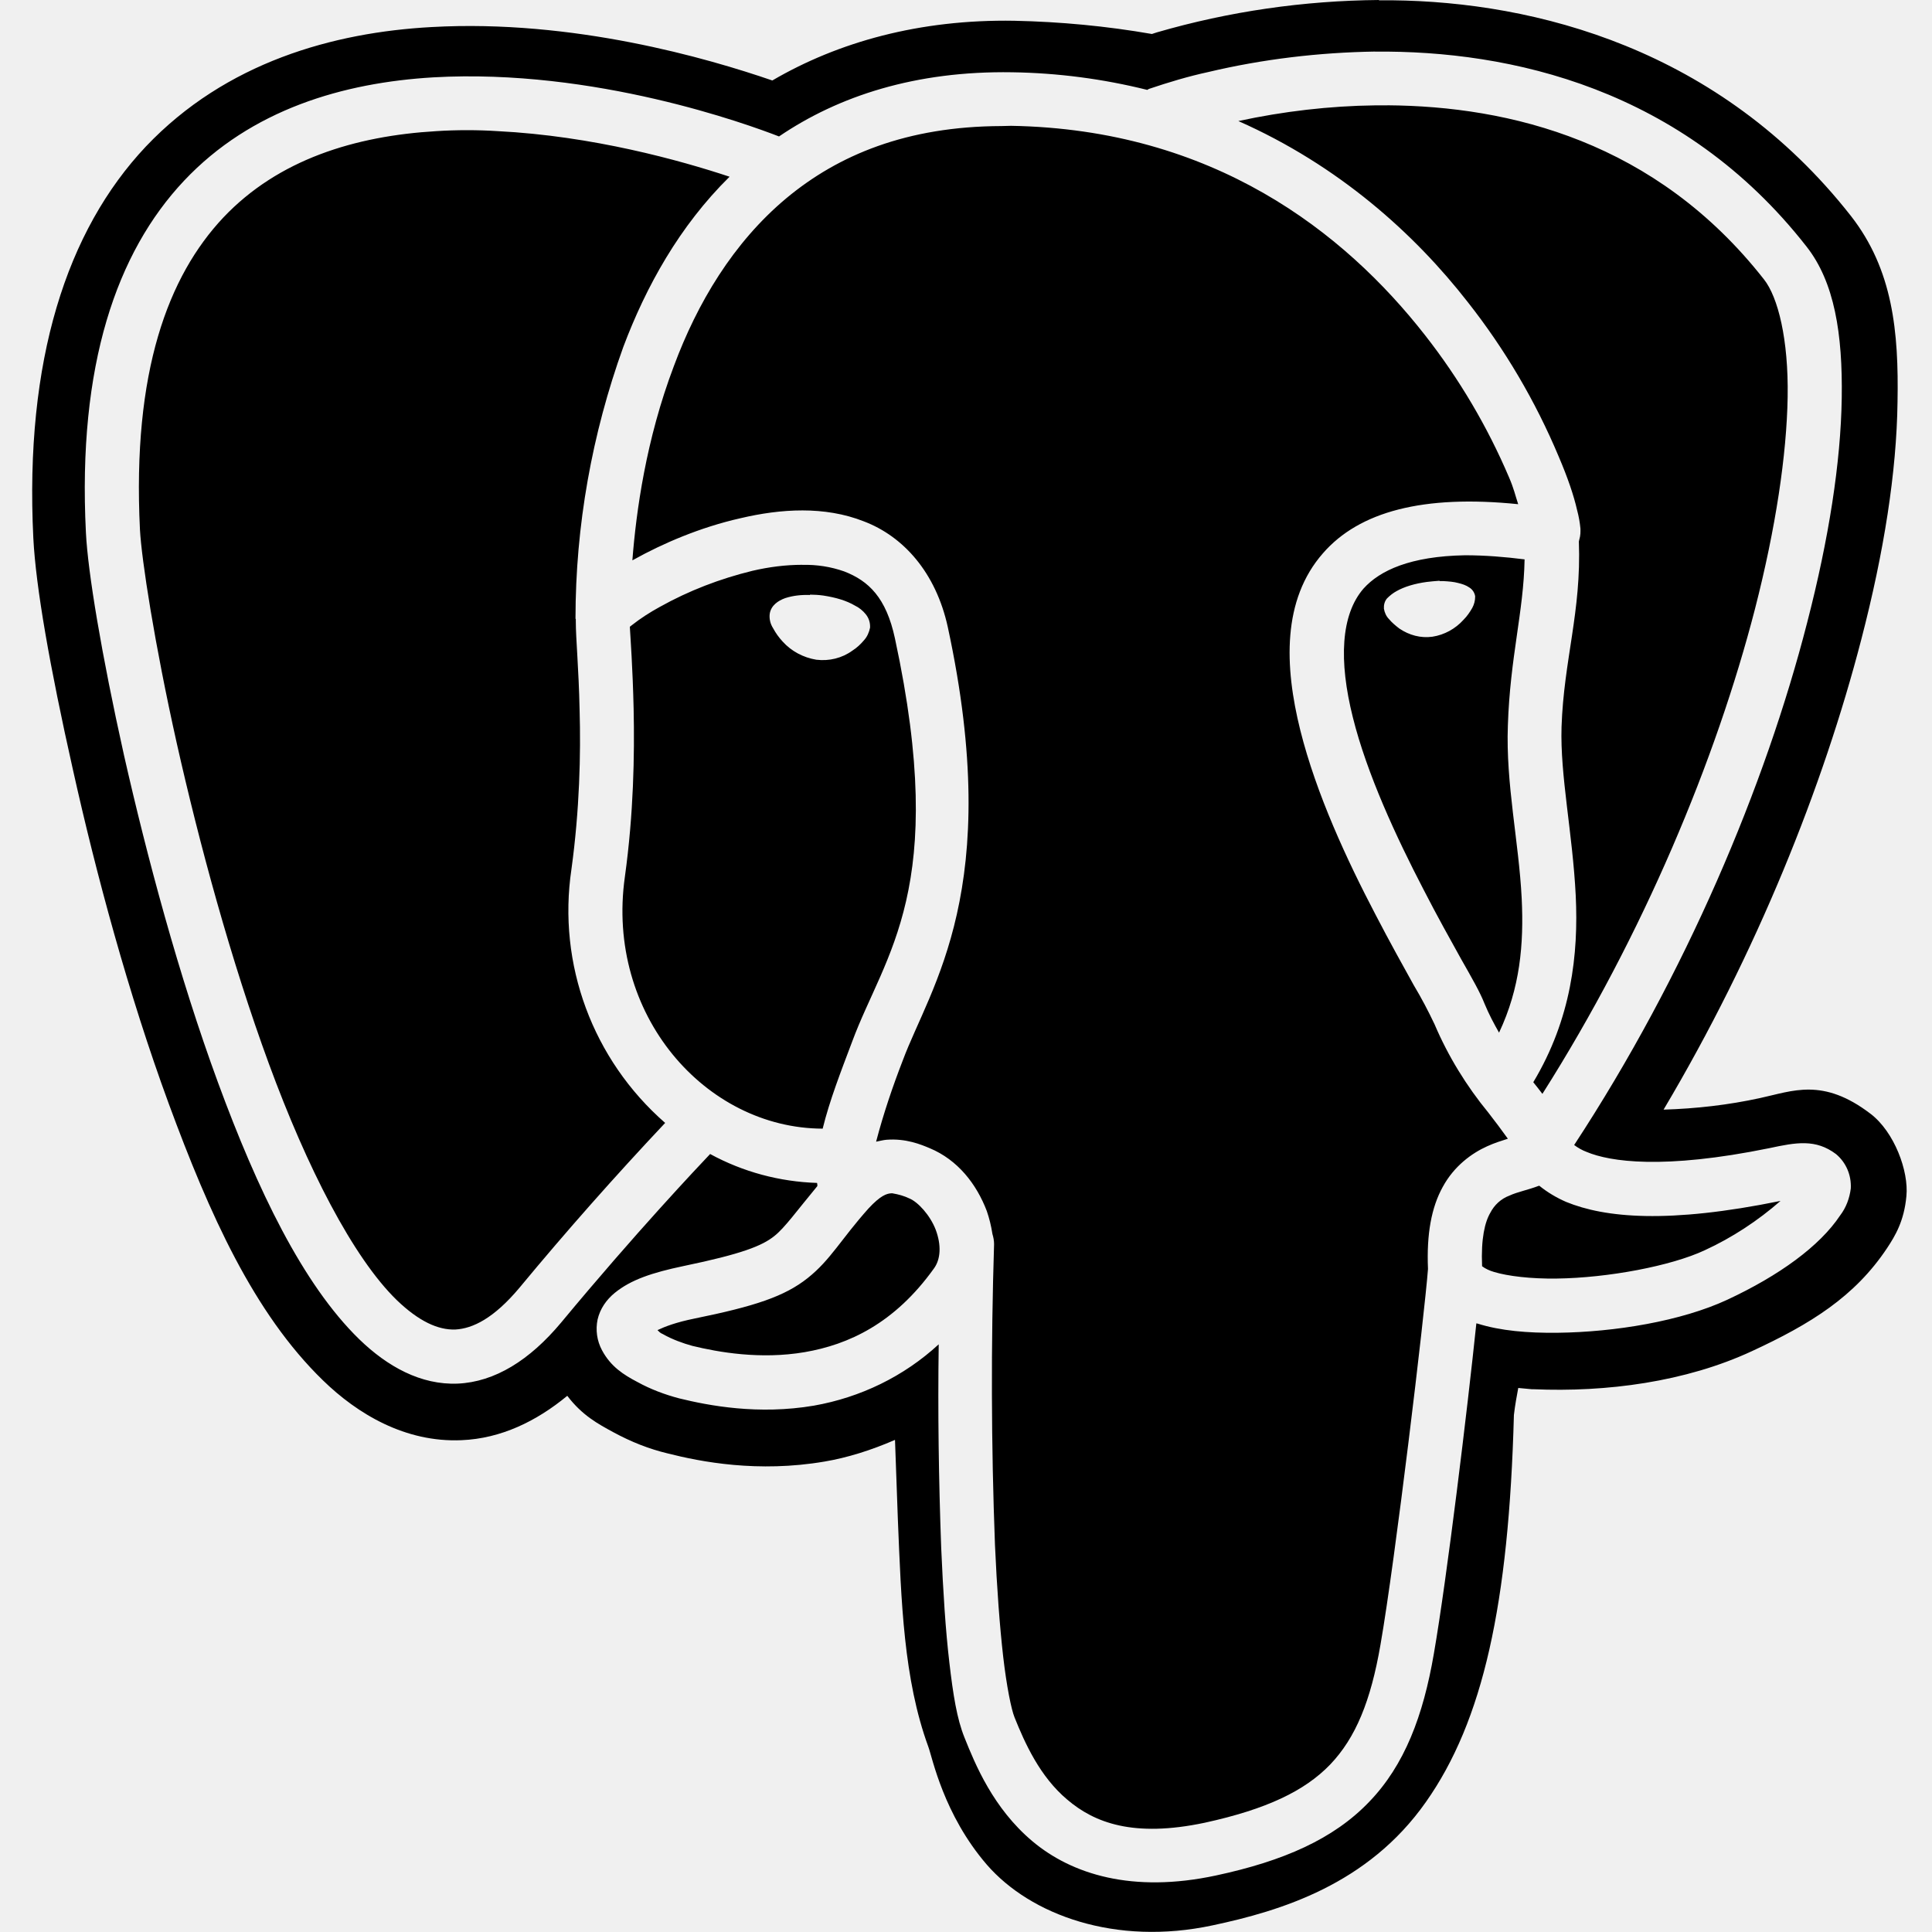
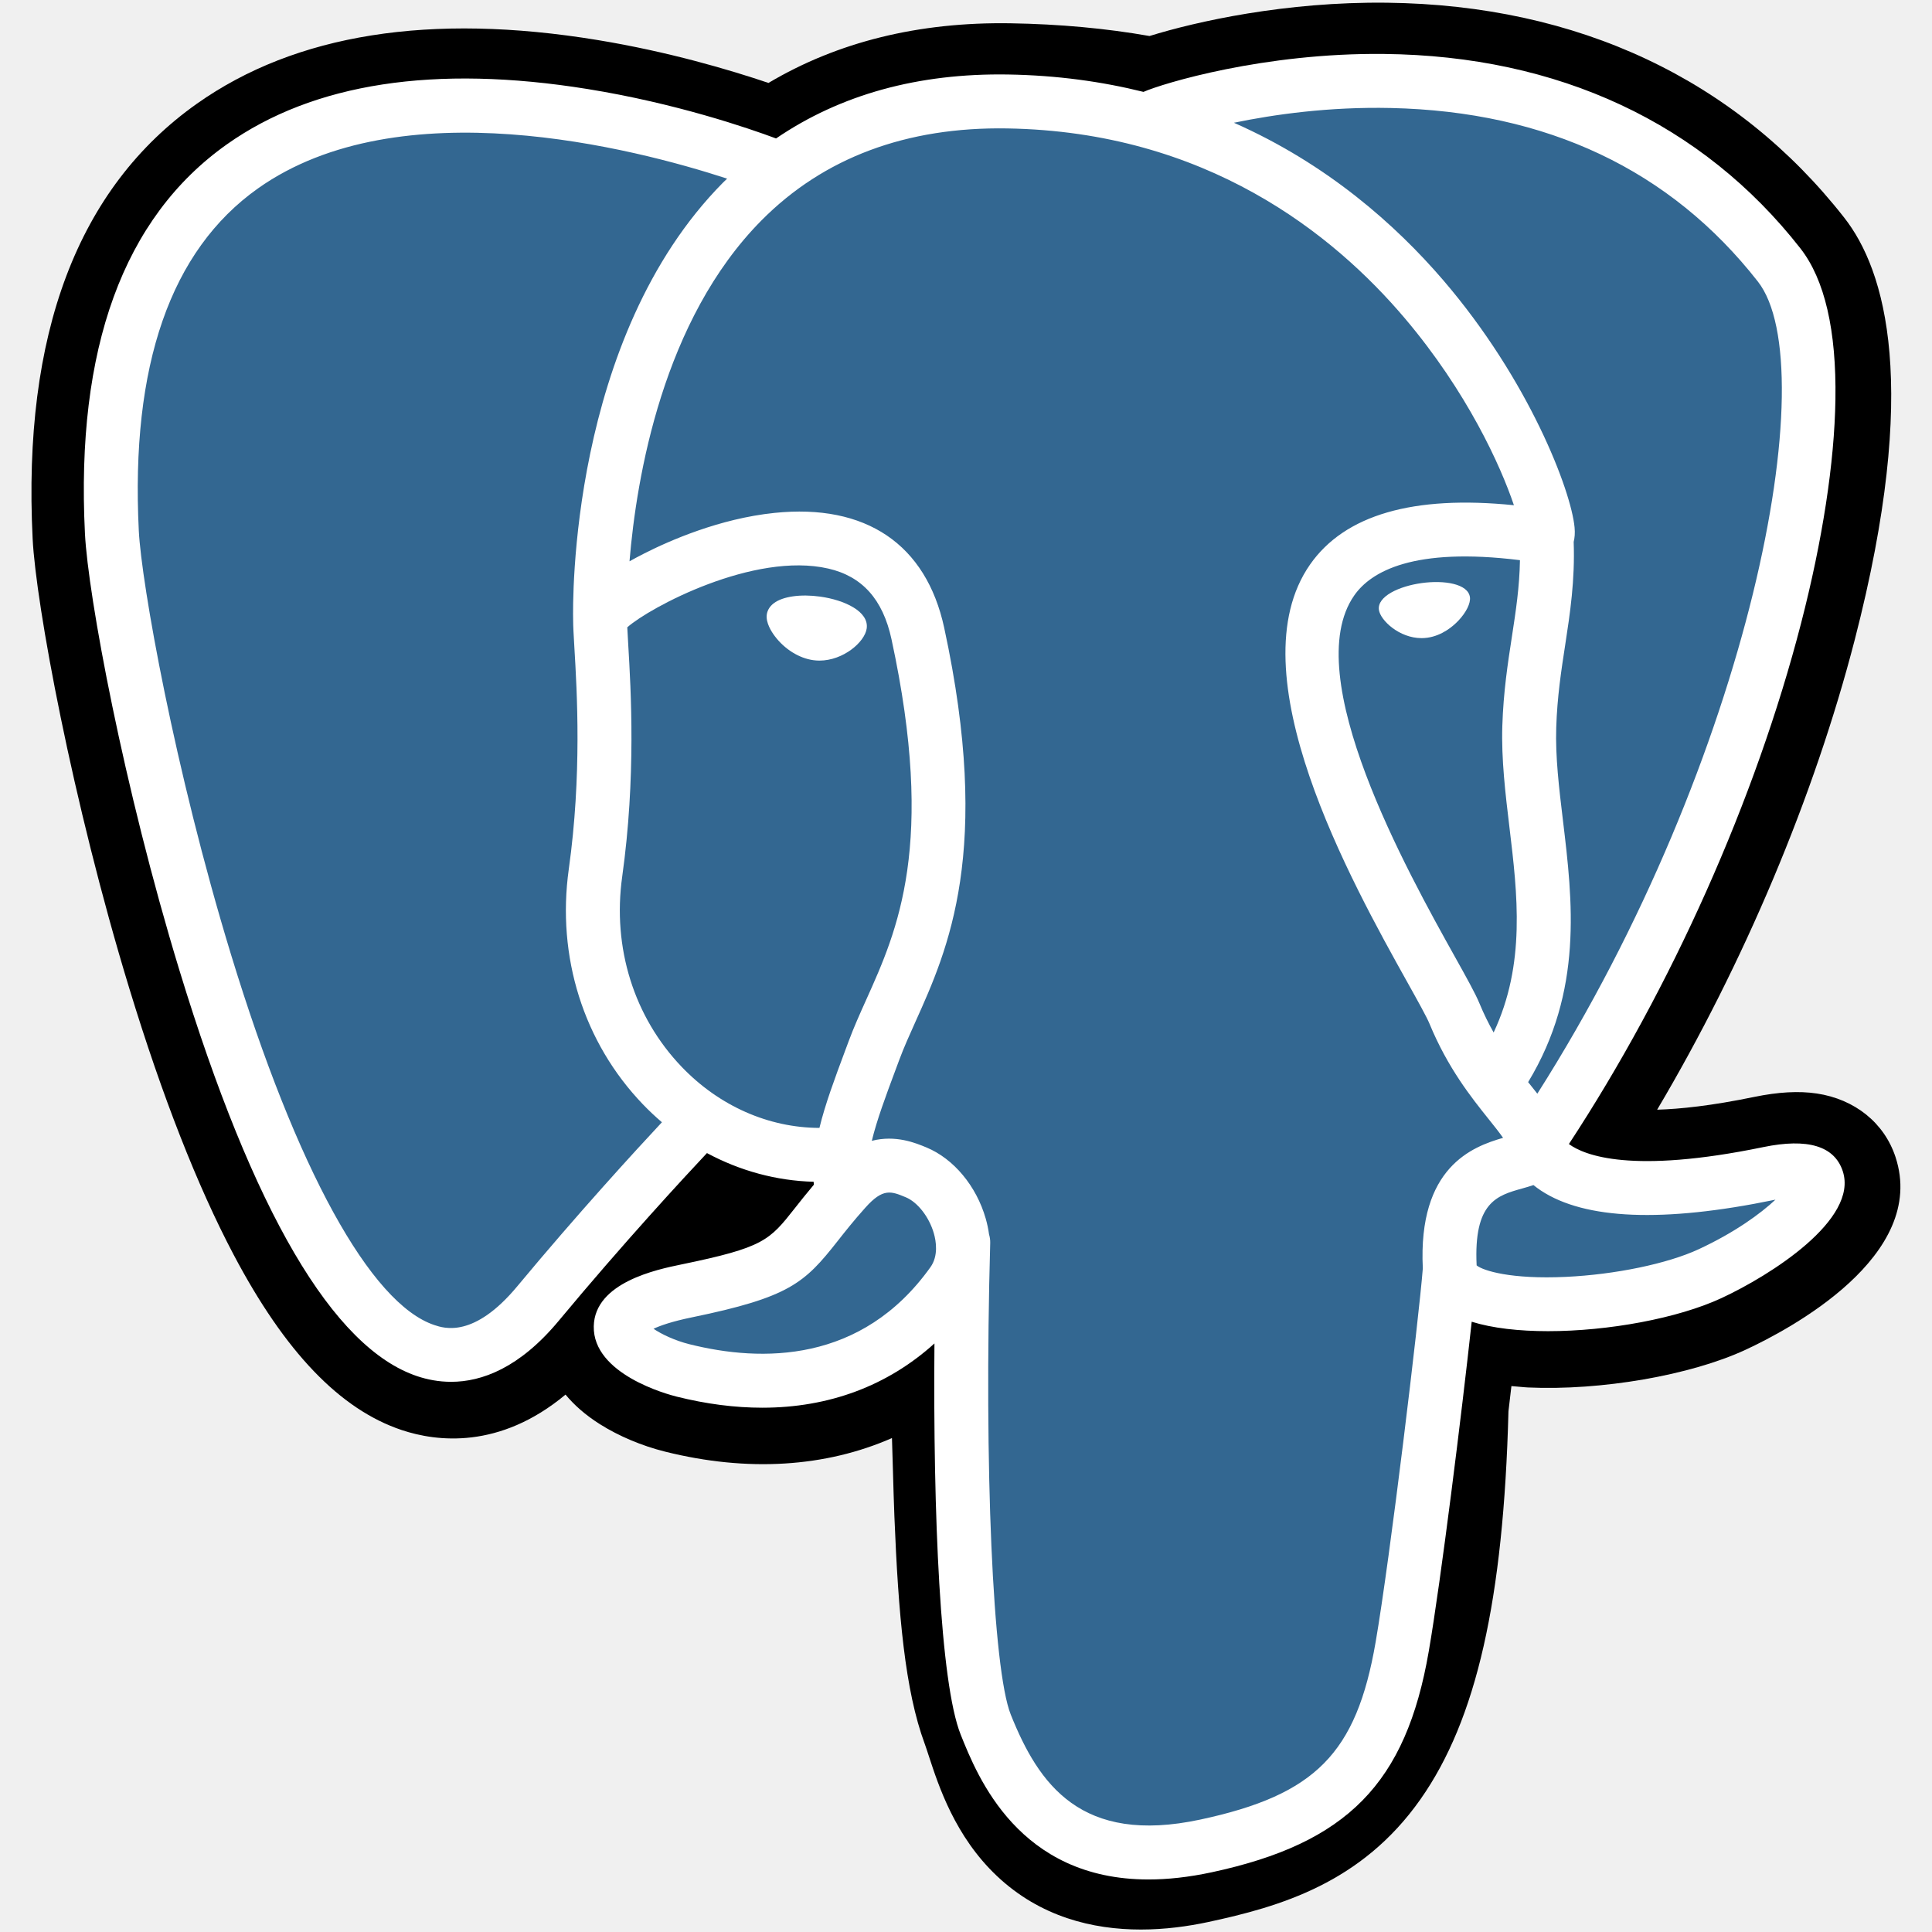
- <svg xmlns="http://www.w3.org/2000/svg" fill="#000000" width="800px" height="800px" viewBox="0 0 32 32">
-   <path d="M22.839 0c-1.245 0.011-2.479 0.188-3.677 0.536l-0.083 0.027c-0.751-0.131-1.516-0.203-2.276-0.219-1.573-0.027-2.923 0.353-4.011 0.989-1.073-0.369-3.297-1.016-5.641-0.885-1.629 0.088-3.411 0.583-4.735 1.979-1.312 1.391-2.009 3.547-1.864 6.485 0.041 0.807 0.271 2.124 0.656 3.837 0.38 1.709 0.917 3.709 1.589 5.537 0.672 1.823 1.405 3.463 2.552 4.577 0.572 0.557 1.364 1.032 2.296 0.991 0.652-0.027 1.24-0.313 1.751-0.735 0.249 0.328 0.516 0.468 0.755 0.599 0.308 0.167 0.599 0.281 0.907 0.355 0.552 0.14 1.495 0.323 2.599 0.135 0.375-0.063 0.771-0.187 1.167-0.359 0.016 0.437 0.032 0.869 0.047 1.307 0.057 1.38 0.095 2.656 0.505 3.776 0.068 0.183 0.251 1.12 0.969 1.953 0.724 0.833 2.129 1.349 3.739 1.005 1.131-0.24 2.573-0.677 3.532-2.041 0.948-1.344 1.375-3.276 1.459-6.412 0.020-0.172 0.047-0.312 0.072-0.448l0.224 0.021h0.027c1.208 0.052 2.521-0.12 3.62-0.631 0.968-0.448 1.703-0.901 2.239-1.708 0.131-0.199 0.281-0.443 0.319-0.86 0.041-0.411-0.199-1.063-0.595-1.364-0.791-0.604-1.291-0.375-1.828-0.26-0.525 0.115-1.063 0.176-1.599 0.192 1.541-2.593 2.645-5.353 3.276-7.792 0.375-1.443 0.584-2.771 0.599-3.932 0.021-1.161-0.077-2.187-0.771-3.077-2.177-2.776-5.235-3.548-7.599-3.573-0.073 0-0.145 0-0.219 0zM22.776 0.855c2.235-0.021 5.093 0.604 7.145 3.228 0.464 0.589 0.6 1.448 0.584 2.511s-0.213 2.328-0.573 3.719c-0.692 2.699-2.011 5.833-3.859 8.652 0.063 0.047 0.135 0.088 0.208 0.115 0.385 0.161 1.265 0.296 3.025-0.063 0.443-0.095 0.767-0.156 1.105 0.099 0.167 0.14 0.255 0.349 0.244 0.568-0.020 0.161-0.077 0.317-0.177 0.448-0.339 0.509-1.009 0.995-1.869 1.396-0.76 0.353-1.855 0.536-2.817 0.547-0.489 0.005-0.937-0.032-1.319-0.152l-0.020-0.004c-0.147 1.411-0.484 4.203-0.704 5.473-0.176 1.025-0.484 1.844-1.072 2.453-0.589 0.615-1.417 0.979-2.537 1.219-1.385 0.297-2.391-0.021-3.041-0.568s-0.948-1.276-1.125-1.719c-0.124-0.307-0.187-0.703-0.249-1.235-0.063-0.531-0.104-1.177-0.136-1.911-0.041-1.12-0.057-2.24-0.041-3.365-0.577 0.532-1.296 0.88-2.068 1.016-0.921 0.156-1.739 0-2.228-0.12-0.24-0.063-0.475-0.151-0.693-0.271-0.229-0.12-0.443-0.255-0.588-0.527-0.084-0.156-0.109-0.337-0.073-0.509 0.041-0.177 0.145-0.328 0.287-0.443 0.265-0.215 0.615-0.333 1.14-0.443 0.959-0.199 1.297-0.333 1.5-0.496 0.172-0.135 0.371-0.416 0.713-0.828 0-0.015 0-0.036-0.005-0.052-0.619-0.020-1.224-0.181-1.771-0.479-0.197 0.208-1.224 1.292-2.468 2.792-0.521 0.624-1.099 0.984-1.713 1.011-0.609 0.025-1.163-0.281-1.631-0.735-0.937-0.912-1.688-2.48-2.339-4.251s-1.177-3.744-1.557-5.421c-0.375-1.683-0.599-3.037-0.631-3.688-0.14-2.776 0.511-4.645 1.625-5.828s2.641-1.625 4.131-1.713c2.672-0.151 5.213 0.781 5.724 0.979 0.989-0.672 2.265-1.088 3.859-1.063 0.756 0.011 1.505 0.109 2.24 0.292l0.027-0.016c0.323-0.109 0.651-0.208 0.984-0.28 0.907-0.215 1.833-0.324 2.76-0.339zM22.979 1.745h-0.197c-0.76 0.009-1.527 0.099-2.271 0.26 1.661 0.735 2.916 1.864 3.801 3 0.615 0.781 1.12 1.64 1.505 2.557 0.152 0.355 0.251 0.651 0.303 0.88 0.031 0.115 0.047 0.213 0.057 0.312 0 0.052 0.005 0.105-0.021 0.193 0 0.005-0.005 0.016-0.005 0.021 0.043 1.167-0.249 1.957-0.287 3.072-0.025 0.808 0.183 1.756 0.235 2.792 0.047 0.973-0.072 2.041-0.703 3.093 0.052 0.063 0.099 0.125 0.151 0.193 1.672-2.636 2.88-5.547 3.521-8.032 0.344-1.339 0.525-2.552 0.541-3.509 0.016-0.959-0.161-1.657-0.391-1.948-1.792-2.287-4.213-2.871-6.24-2.885zM16.588 2.088c-1.572 0.005-2.703 0.48-3.561 1.193-0.887 0.74-1.48 1.745-1.865 2.781-0.464 1.224-0.625 2.411-0.688 3.219l0.021-0.011c0.475-0.265 1.099-0.536 1.771-0.687 0.667-0.157 1.391-0.204 2.041 0.052 0.657 0.249 1.193 0.848 1.391 1.749 0.939 4.344-0.291 5.959-0.744 7.177-0.172 0.443-0.323 0.891-0.443 1.349 0.057-0.011 0.115-0.027 0.172-0.032 0.323-0.025 0.572 0.079 0.719 0.141 0.459 0.192 0.771 0.588 0.943 1.041 0.041 0.12 0.072 0.244 0.093 0.38 0.016 0.052 0.027 0.109 0.027 0.167-0.052 1.661-0.048 3.323 0.015 4.984 0.032 0.719 0.079 1.349 0.136 1.849 0.057 0.495 0.135 0.875 0.188 1.005 0.171 0.427 0.421 0.984 0.875 1.364 0.448 0.381 1.093 0.631 2.276 0.381 1.025-0.224 1.656-0.527 2.077-0.964 0.423-0.443 0.672-1.052 0.833-1.984 0.245-1.401 0.729-5.464 0.787-6.224-0.025-0.579 0.057-1.021 0.245-1.36 0.187-0.344 0.479-0.557 0.735-0.672 0.124-0.057 0.244-0.093 0.343-0.125-0.104-0.145-0.213-0.291-0.323-0.432-0.364-0.443-0.667-0.937-0.891-1.463-0.104-0.22-0.219-0.439-0.344-0.647-0.176-0.317-0.4-0.719-0.635-1.172-0.469-0.896-0.979-1.989-1.245-3.052-0.265-1.063-0.301-2.161 0.376-2.932 0.599-0.688 1.656-0.973 3.233-0.812-0.047-0.141-0.072-0.261-0.151-0.443-0.359-0.844-0.828-1.636-1.391-2.355-1.339-1.713-3.511-3.412-6.859-3.469zM7.735 2.156c-0.167 0-0.339 0.005-0.505 0.016-1.349 0.079-2.62 0.468-3.532 1.432-0.911 0.969-1.509 2.547-1.38 5.167 0.027 0.5 0.24 1.885 0.609 3.536 0.371 1.652 0.896 3.595 1.527 5.313 0.629 1.713 1.391 3.208 2.12 3.916 0.364 0.349 0.681 0.495 0.968 0.485 0.287-0.016 0.636-0.183 1.063-0.693 0.776-0.937 1.579-1.844 2.412-2.729-1.199-1.047-1.787-2.629-1.552-4.203 0.135-0.984 0.156-1.907 0.135-2.636-0.015-0.708-0.063-1.176-0.063-1.473 0-0.011 0-0.016 0-0.027v-0.005l-0.005-0.009c0-1.537 0.272-3.057 0.792-4.5 0.375-0.996 0.928-2 1.76-2.819-0.817-0.271-2.271-0.676-3.843-0.755-0.167-0.011-0.339-0.016-0.505-0.016zM24.265 9.197c-0.905 0.016-1.411 0.251-1.681 0.552-0.376 0.433-0.412 1.193-0.177 2.131 0.233 0.937 0.719 1.984 1.172 2.855 0.224 0.437 0.443 0.828 0.619 1.145 0.183 0.323 0.313 0.547 0.391 0.745 0.073 0.177 0.157 0.333 0.24 0.479 0.349-0.74 0.412-1.464 0.375-2.224-0.047-0.937-0.265-1.896-0.229-2.864 0.037-1.136 0.261-1.876 0.277-2.751-0.324-0.041-0.657-0.068-0.985-0.068zM13.287 9.355c-0.276 0-0.552 0.036-0.823 0.099-0.537 0.131-1.052 0.328-1.537 0.599-0.161 0.088-0.317 0.188-0.463 0.303l-0.032 0.025c0.011 0.199 0.047 0.667 0.063 1.365 0.016 0.76 0 1.728-0.145 2.776-0.323 2.281 1.333 4.167 3.276 4.172 0.115-0.469 0.301-0.944 0.489-1.443 0.541-1.459 1.604-2.521 0.708-6.677-0.145-0.677-0.437-0.953-0.839-1.109-0.224-0.079-0.457-0.115-0.697-0.109zM23.844 9.625h0.068c0.083 0.005 0.167 0.011 0.239 0.031 0.068 0.016 0.131 0.037 0.183 0.073 0.052 0.031 0.088 0.083 0.099 0.145v0.011c0 0.063-0.016 0.125-0.047 0.183-0.041 0.072-0.088 0.14-0.145 0.197-0.136 0.151-0.319 0.251-0.516 0.281-0.193 0.027-0.385-0.025-0.547-0.135-0.063-0.048-0.125-0.1-0.172-0.157-0.047-0.047-0.073-0.109-0.084-0.172-0.004-0.061 0.011-0.124 0.052-0.171 0.048-0.048 0.1-0.089 0.157-0.12 0.129-0.073 0.301-0.125 0.5-0.152 0.072-0.009 0.145-0.015 0.213-0.020zM13.416 9.849c0.068 0 0.147 0.005 0.22 0.015 0.208 0.032 0.385 0.084 0.525 0.167 0.068 0.032 0.131 0.084 0.177 0.141 0.052 0.063 0.077 0.14 0.073 0.224-0.016 0.077-0.048 0.151-0.1 0.208-0.057 0.068-0.119 0.125-0.192 0.172-0.172 0.125-0.385 0.177-0.599 0.151-0.215-0.036-0.412-0.14-0.557-0.301-0.063-0.068-0.115-0.141-0.157-0.219-0.047-0.073-0.067-0.156-0.057-0.24 0.021-0.14 0.141-0.219 0.256-0.26 0.131-0.043 0.271-0.057 0.411-0.052zM25.495 19.64h-0.005c-0.192 0.073-0.353 0.1-0.489 0.163-0.14 0.052-0.251 0.156-0.317 0.285-0.089 0.152-0.156 0.423-0.136 0.885 0.057 0.043 0.125 0.073 0.199 0.095 0.224 0.068 0.609 0.115 1.036 0.109 0.849-0.011 1.896-0.208 2.453-0.469 0.453-0.208 0.88-0.489 1.255-0.817-1.859 0.38-2.905 0.281-3.552 0.016-0.156-0.068-0.307-0.157-0.443-0.267zM14.787 19.765h-0.027c-0.072 0.005-0.172 0.032-0.375 0.251-0.464 0.52-0.625 0.848-1.005 1.151-0.385 0.307-0.88 0.469-1.875 0.672-0.312 0.063-0.495 0.135-0.615 0.192 0.036 0.032 0.036 0.043 0.093 0.068 0.147 0.084 0.333 0.152 0.485 0.193 0.427 0.104 1.124 0.229 1.859 0.104 0.729-0.125 1.489-0.475 2.141-1.385 0.115-0.156 0.124-0.391 0.031-0.641-0.093-0.244-0.297-0.463-0.437-0.52-0.089-0.043-0.183-0.068-0.276-0.084z" />
+ <svg xmlns="http://www.w3.org/2000/svg" width="800px" height="800px" viewBox="-4 0 264 264" version="1.1" preserveAspectRatio="xMidYMid">
+   <g>
+     <path d="M255.008,158.086 C253.473,153.437 249.452,150.199 244.252,149.422 C241.8,149.056 238.992,149.212 235.669,149.897 C229.877,151.092 225.58,151.547 222.444,151.635 C234.281,131.65 243.906,108.86 249.447,87.407 C258.406,52.718 253.619,36.915 248.024,29.767 C233.217,10.848 211.614,0.683 185.552,0.372 C171.649,0.202 159.444,2.947 153.077,4.921 C147.149,3.875 140.775,3.291 134.086,3.183 C121.55,2.983 110.473,5.716 101.008,11.333 C95.767,9.561 87.358,7.063 77.646,5.469 C54.804,1.719 36.394,4.641 22.928,14.154 C6.622,25.672 -0.937,45.684 0.461,73.634 C0.905,82.508 5.869,109.508 13.685,135.114 C18.177,149.832 22.967,162.054 27.922,171.444 C34.949,184.759 42.468,192.6 50.909,195.416 C55.64,196.992 64.236,198.096 73.277,190.567 C74.423,191.954 75.952,193.333 77.981,194.614 C80.558,196.239 83.709,197.567 86.856,198.354 C98.197,201.189 108.82,200.48 117.883,196.506 C117.939,198.118 117.982,199.658 118.018,200.988 C118.079,203.145 118.138,205.26 118.217,207.238 C118.754,220.612 119.664,231.011 122.36,238.287 C122.508,238.688 122.707,239.297 122.917,239.944 C124.262,244.062 126.511,250.956 132.233,256.355 C138.158,261.948 145.325,263.663 151.889,263.663 C155.181,263.663 158.322,263.231 161.077,262.641 C170.897,260.536 182.05,257.33 190.118,245.842 C197.746,234.982 201.454,218.625 202.125,192.851 C202.212,192.123 202.292,191.427 202.369,190.764 C202.422,190.316 202.475,189.859 202.529,189.402 L204.326,189.56 L204.789,189.591 C214.791,190.047 227.021,187.926 234.532,184.437 C240.467,181.683 259.486,171.642 255.008,158.086" fill="#000000">
+ 
+ </path>
+     <path d="M237.906,160.722 C208.166,166.857 206.121,156.788 206.121,156.788 C237.522,110.195 250.648,51.052 239.32,36.577 C208.417,-2.908 154.922,15.766 154.029,16.25 L153.742,16.302 C147.866,15.082 141.291,14.356 133.9,14.235 C120.444,14.014 110.236,17.763 102.49,23.637 C102.49,23.637 7.06,-15.677 11.499,73.081 C12.443,91.963 38.563,215.954 69.717,178.503 C81.104,164.808 92.106,153.229 92.106,153.229 C97.571,156.859 104.113,158.711 110.971,158.046 L111.504,157.594 C111.338,159.294 111.414,160.957 111.717,162.926 C103.691,171.893 106.05,173.467 90.006,176.77 C73.771,180.116 83.308,186.072 89.535,187.629 C97.084,189.517 114.548,192.191 126.348,175.672 L125.878,177.557 C129.022,180.076 131.23,193.94 130.86,206.509 C130.49,219.077 130.243,227.706 132.721,234.446 C135.199,241.186 137.668,256.351 158.76,251.832 C176.383,248.055 185.516,238.268 186.787,221.943 C187.688,210.336 189.729,212.052 189.857,201.675 L191.494,196.763 C193.381,181.03 191.794,175.954 202.651,178.315 L205.29,178.547 C213.282,178.91 223.741,177.261 229.88,174.408 C243.098,168.274 250.938,158.031 237.904,160.722 L237.906,160.722" fill="#336791">
+ 
+ </path>
+     <path d="M108.076,81.525 C105.397,81.152 102.969,81.497 101.741,82.427 C101.05,82.95 100.837,83.556 100.779,83.973 C100.625,85.078 101.4,86.3 101.875,86.93 C103.221,88.714 105.187,89.94 107.133,90.21 C107.415,90.249 107.696,90.268 107.975,90.268 C111.22,90.268 114.171,87.741 114.431,85.876 C114.756,83.54 111.365,81.983 108.076,81.525" fill="#FFFFFF">
+ 
+ </path>
+     <path d="M196.86,81.599 L196.86,81.599 C196.604,79.768 193.346,79.246 190.254,79.676 C187.166,80.106 184.172,81.5 184.422,83.335 C184.623,84.762 187.199,87.198 190.249,87.198 C190.507,87.198 190.767,87.181 191.029,87.144 C193.065,86.862 194.559,85.569 195.268,84.824 C196.35,83.688 196.975,82.422 196.86,81.599" fill="#FFFFFF">
+ 
+ </path>
+     <path d="M247.802,160.025 C246.668,156.596 243.018,155.493 236.954,156.745 C218.949,160.461 212.501,157.887 210.384,156.328 C224.379,135.007 235.892,109.236 242.103,85.191 C245.045,73.801 246.67,63.223 246.803,54.602 C246.95,45.138 245.338,38.184 242.014,33.936 C228.612,16.811 208.942,7.625 185.132,7.373 C168.763,7.189 154.933,11.378 152.252,12.556 C146.606,11.152 140.451,10.29 133.75,10.18 C121.462,9.981 110.84,12.923 102.046,18.919 C98.226,17.498 88.354,14.109 76.281,12.164 C55.409,8.803 38.823,11.35 26.987,19.735 C12.864,29.741 6.344,47.627 7.607,72.894 C8.032,81.396 12.876,107.548 20.52,132.593 C30.582,165.557 41.519,184.218 53.028,188.057 C54.375,188.506 55.929,188.82 57.641,188.82 C61.839,188.82 66.986,186.928 72.341,180.49 C81.236,169.789 89.541,160.822 92.602,157.564 C97.126,159.992 102.096,161.348 107.179,161.484 C107.188,161.617 107.202,161.75 107.214,161.882 C106.194,163.092 105.357,164.152 104.644,165.057 C101.122,169.528 100.389,170.459 89.052,172.793 C85.827,173.459 77.261,175.224 77.136,181.228 C77,187.788 87.261,190.543 88.43,190.835 C92.504,191.855 96.429,192.358 100.172,192.358 C109.275,192.357 117.286,189.366 123.688,183.577 C123.491,206.963 124.466,230.007 127.274,237.028 C129.573,242.776 135.192,256.823 152.938,256.822 C155.542,256.822 158.408,256.519 161.561,255.843 C180.082,251.872 188.125,243.687 191.236,225.64 C192.901,215.995 195.758,192.964 197.102,180.61 C199.938,181.495 203.589,181.9 207.536,181.899 C215.768,181.899 225.267,180.15 231.224,177.385 C237.916,174.277 249.992,166.651 247.802,160.025 L247.802,160.025 Z M203.696,76.545 C203.635,80.192 203.133,83.503 202.601,86.959 C202.028,90.676 201.436,94.519 201.287,99.184 C201.14,103.724 201.707,108.445 202.255,113.009 C203.363,122.228 204.5,131.721 200.099,141.087 C199.415,139.872 198.754,138.546 198.149,137.078 C197.602,135.752 196.414,133.622 194.77,130.674 C188.37,119.198 173.385,92.324 181.056,81.358 C183.341,78.094 189.14,74.738 203.696,76.545 L203.696,76.545 Z M186.052,14.758 C207.386,15.229 224.261,23.21 236.21,38.478 C245.374,50.189 235.283,103.476 206.07,149.447 C205.781,149.08 205.488,148.71 205.184,148.33 C205.063,148.178 204.939,148.024 204.814,147.868 C212.363,135.401 210.887,123.066 209.573,112.13 C209.033,107.642 208.524,103.403 208.653,99.421 C208.787,95.2 209.345,91.581 209.885,88.081 C210.548,83.768 211.223,79.305 211.037,74.044 C211.176,73.492 211.232,72.84 211.159,72.066 C210.684,67.021 204.924,51.922 193.184,38.255 C186.762,30.781 177.397,22.416 164.61,16.774 C170.11,15.634 177.631,14.571 186.052,14.758 L186.052,14.758 Z M66.674,175.778 C60.774,182.872 56.7,181.512 55.36,181.066 C46.629,178.154 36.5,159.702 27.569,130.442 C19.841,105.124 15.325,79.665 14.967,72.526 C13.839,49.948 19.312,34.213 31.235,25.757 C50.639,11.997 82.541,20.233 95.36,24.41 C95.176,24.592 94.984,24.762 94.802,24.947 C73.766,46.191 74.265,82.488 74.317,84.706 C74.315,85.562 74.387,86.774 74.485,88.441 C74.847,94.546 75.521,105.908 73.721,118.775 C72.049,130.732 75.735,142.435 83.832,150.884 C84.67,151.758 85.545,152.58 86.449,153.352 C82.845,157.212 75.012,165.748 66.674,175.778 L66.674,175.778 Z M89.153,145.785 C82.627,138.975 79.663,129.503 81.02,119.796 C82.92,106.203 82.219,94.365 81.842,88.005 C81.789,87.115 81.743,86.335 81.715,85.72 C84.788,82.995 99.029,75.365 109.184,77.692 C113.819,78.753 116.643,81.909 117.817,87.337 C123.893,115.44 118.621,127.153 114.385,136.566 C113.512,138.505 112.687,140.338 111.983,142.234 L111.437,143.7 C110.055,147.406 108.769,150.852 107.972,154.124 C101.034,154.103 94.285,151.14 89.153,145.785 L89.153,145.785 Z M90.218,183.685 C88.192,183.179 86.37,182.3 85.301,181.571 C86.194,181.15 87.783,180.579 90.539,180.012 C103.876,177.266 105.936,175.328 110.434,169.617 C111.465,168.308 112.634,166.823 114.253,165.015 C114.253,165.014 114.254,165.014 114.255,165.013 C116.666,162.313 117.769,162.771 119.769,163.601 C121.39,164.272 122.969,166.303 123.609,168.539 C123.912,169.595 124.252,171.6 123.139,173.159 C113.743,186.315 100.051,186.146 90.218,183.685 L90.218,183.685 Z M160.017,248.637 C143.701,252.133 137.924,243.808 134.117,234.291 C131.66,228.147 130.452,200.44 131.309,169.844 C131.32,169.437 131.262,169.043 131.15,168.674 C131.052,167.96 130.902,167.238 130.694,166.512 C129.42,162.06 126.315,158.336 122.59,156.792 C121.11,156.179 118.394,155.054 115.13,155.889 C115.826,153.021 117.033,149.782 118.342,146.275 L118.891,144.8 C119.509,143.137 120.285,141.414 121.105,139.59 C125.538,129.742 131.609,116.253 125.02,85.78 C122.552,74.366 114.31,68.792 101.816,70.087 C94.325,70.862 87.473,73.884 84.055,75.617 C83.32,75.989 82.648,76.349 82.02,76.699 C82.974,65.199 86.578,43.707 100.061,30.11 C108.549,21.549 119.854,17.321 133.628,17.549 C160.769,17.993 178.172,31.921 187.994,43.528 C196.458,53.529 201.041,63.604 202.87,69.037 C189.115,67.639 179.76,70.354 175.018,77.134 C164.701,91.882 180.662,120.506 188.333,134.263 C189.74,136.784 190.954,138.963 191.336,139.889 C193.834,145.943 197.068,149.985 199.429,152.935 C200.153,153.839 200.855,154.716 201.389,155.482 C197.223,156.683 189.74,159.458 190.422,173.329 C189.872,180.289 185.961,212.875 183.974,224.388 C181.351,239.598 175.754,245.263 160.017,248.637 L160.017,248.637 Z M228.121,170.701 C223.861,172.678 216.732,174.162 209.96,174.48 C202.479,174.83 198.672,173.642 197.776,172.911 C197.355,164.267 200.573,163.364 203.978,162.408 C204.513,162.257 205.035,162.111 205.539,161.935 C205.852,162.19 206.195,162.443 206.571,162.691 C212.583,166.659 223.306,167.087 238.445,163.962 C238.5,163.951 238.556,163.94 238.611,163.929 C236.569,165.838 233.075,168.4 228.121,170.701 L228.121,170.701 Z" fill="#FFFFFF">
+ 
+ </path>
+   </g>
</svg>
